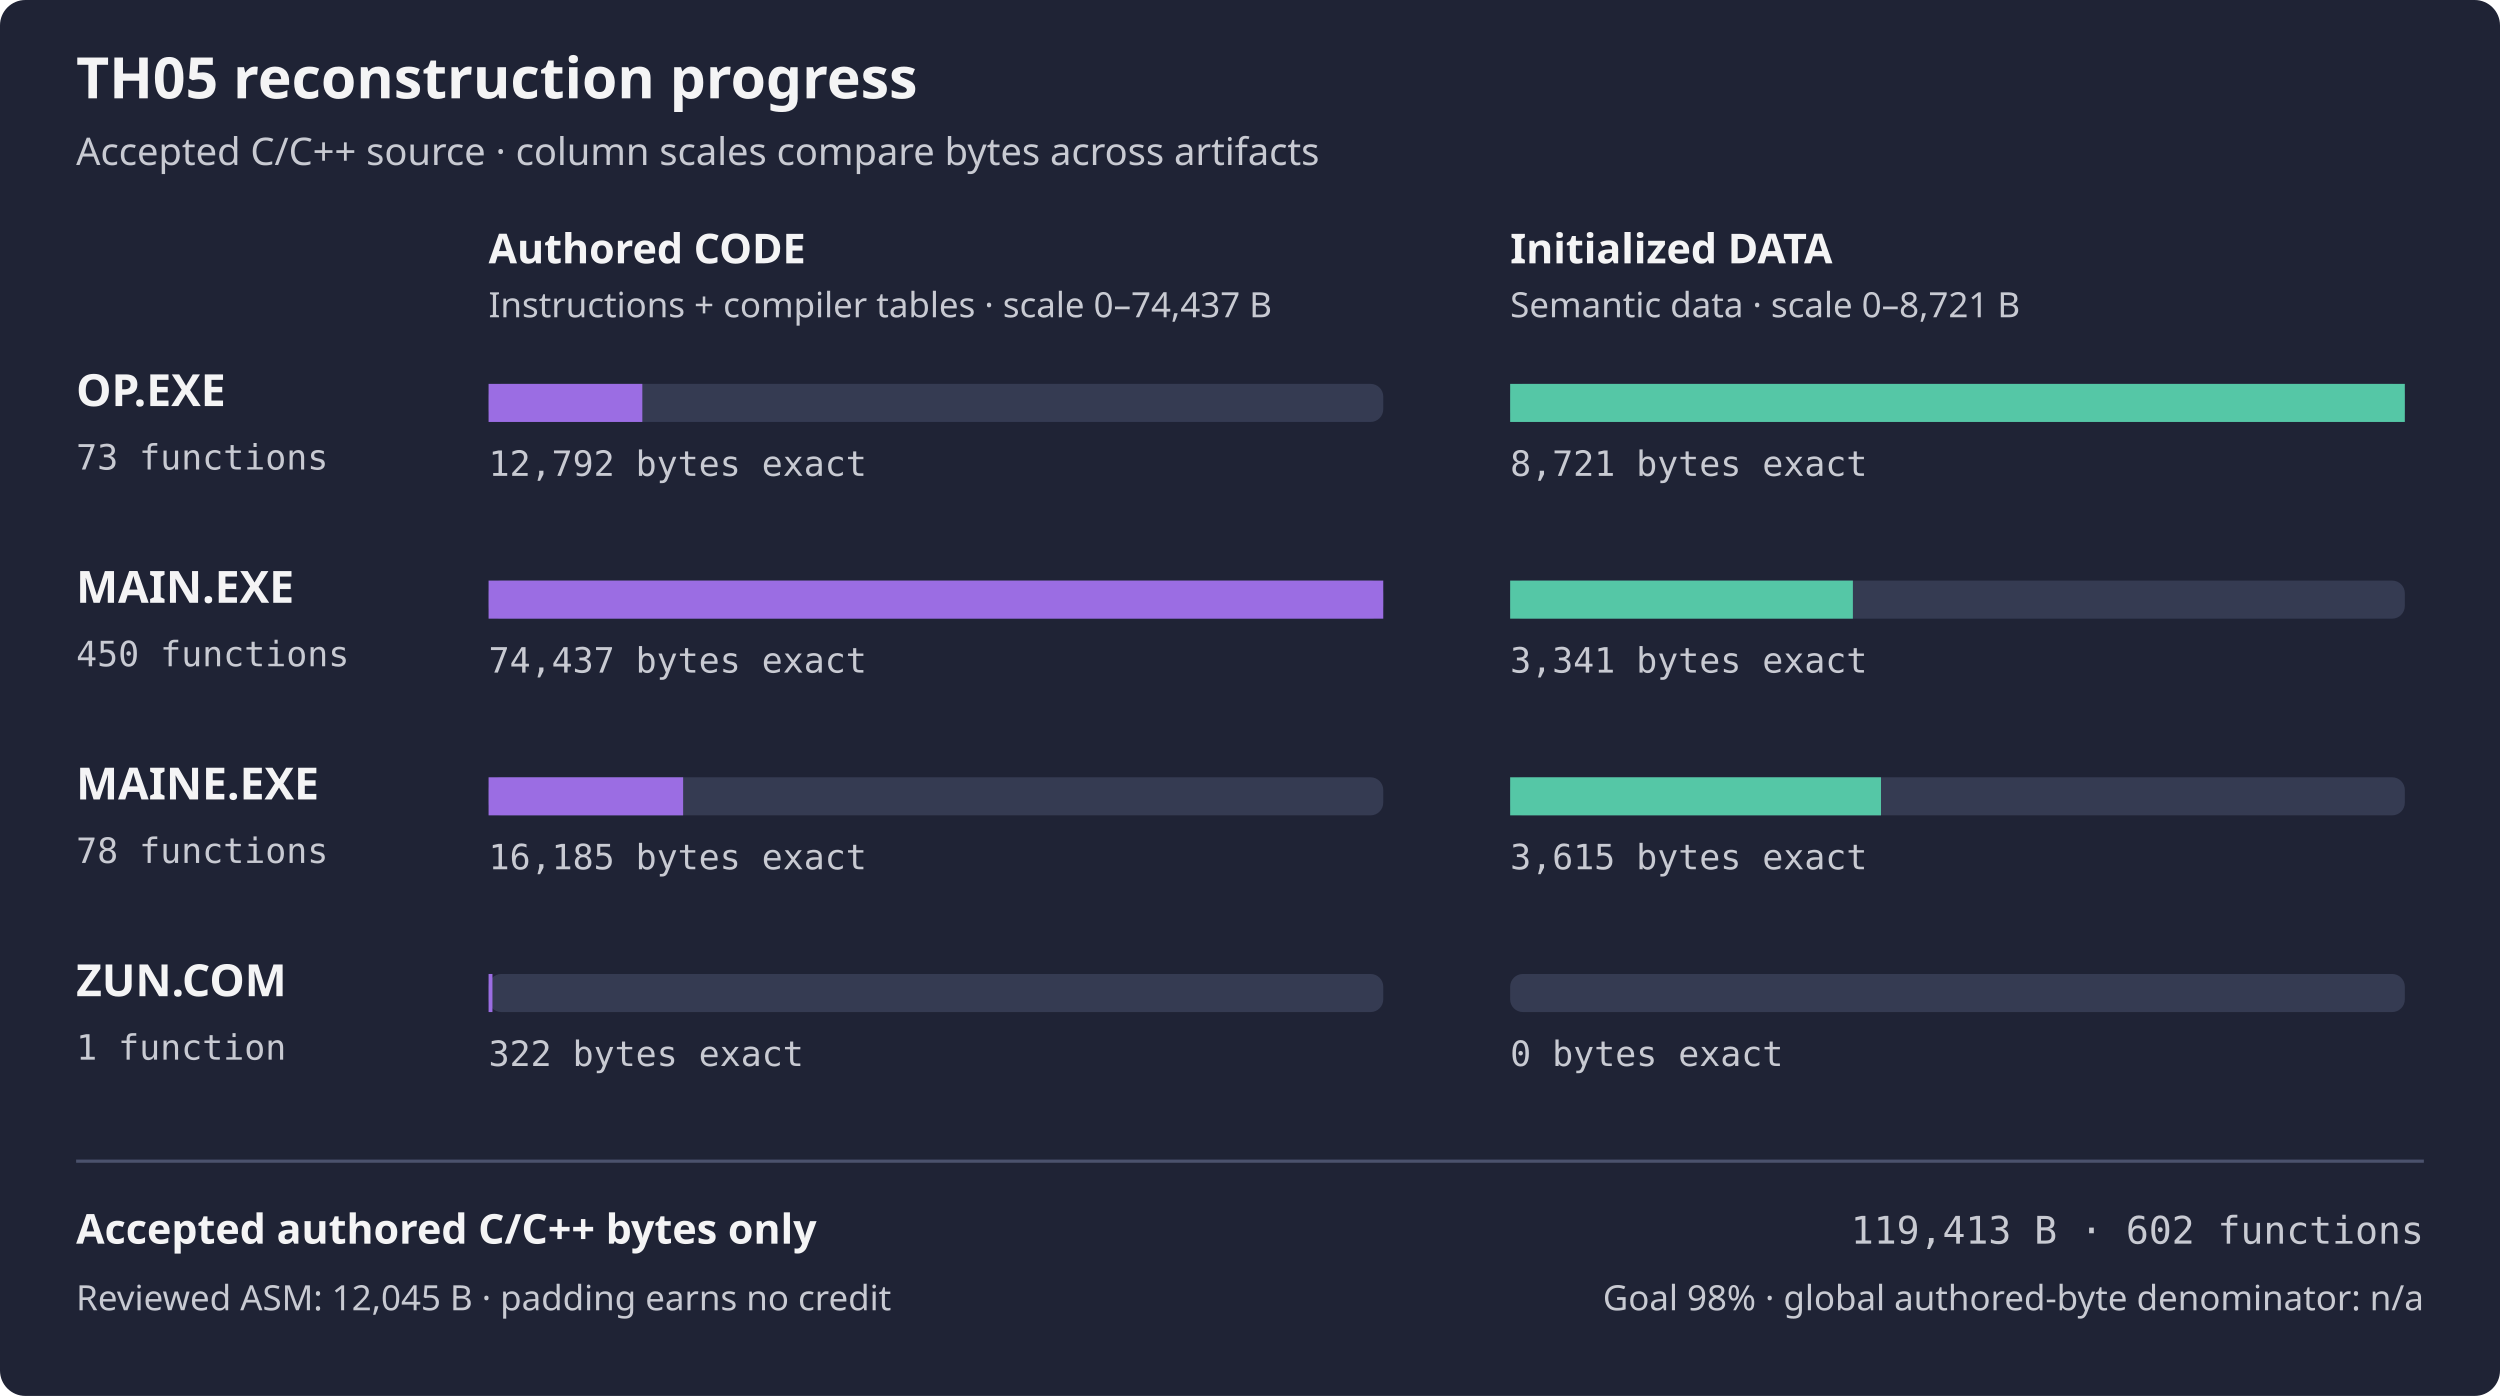
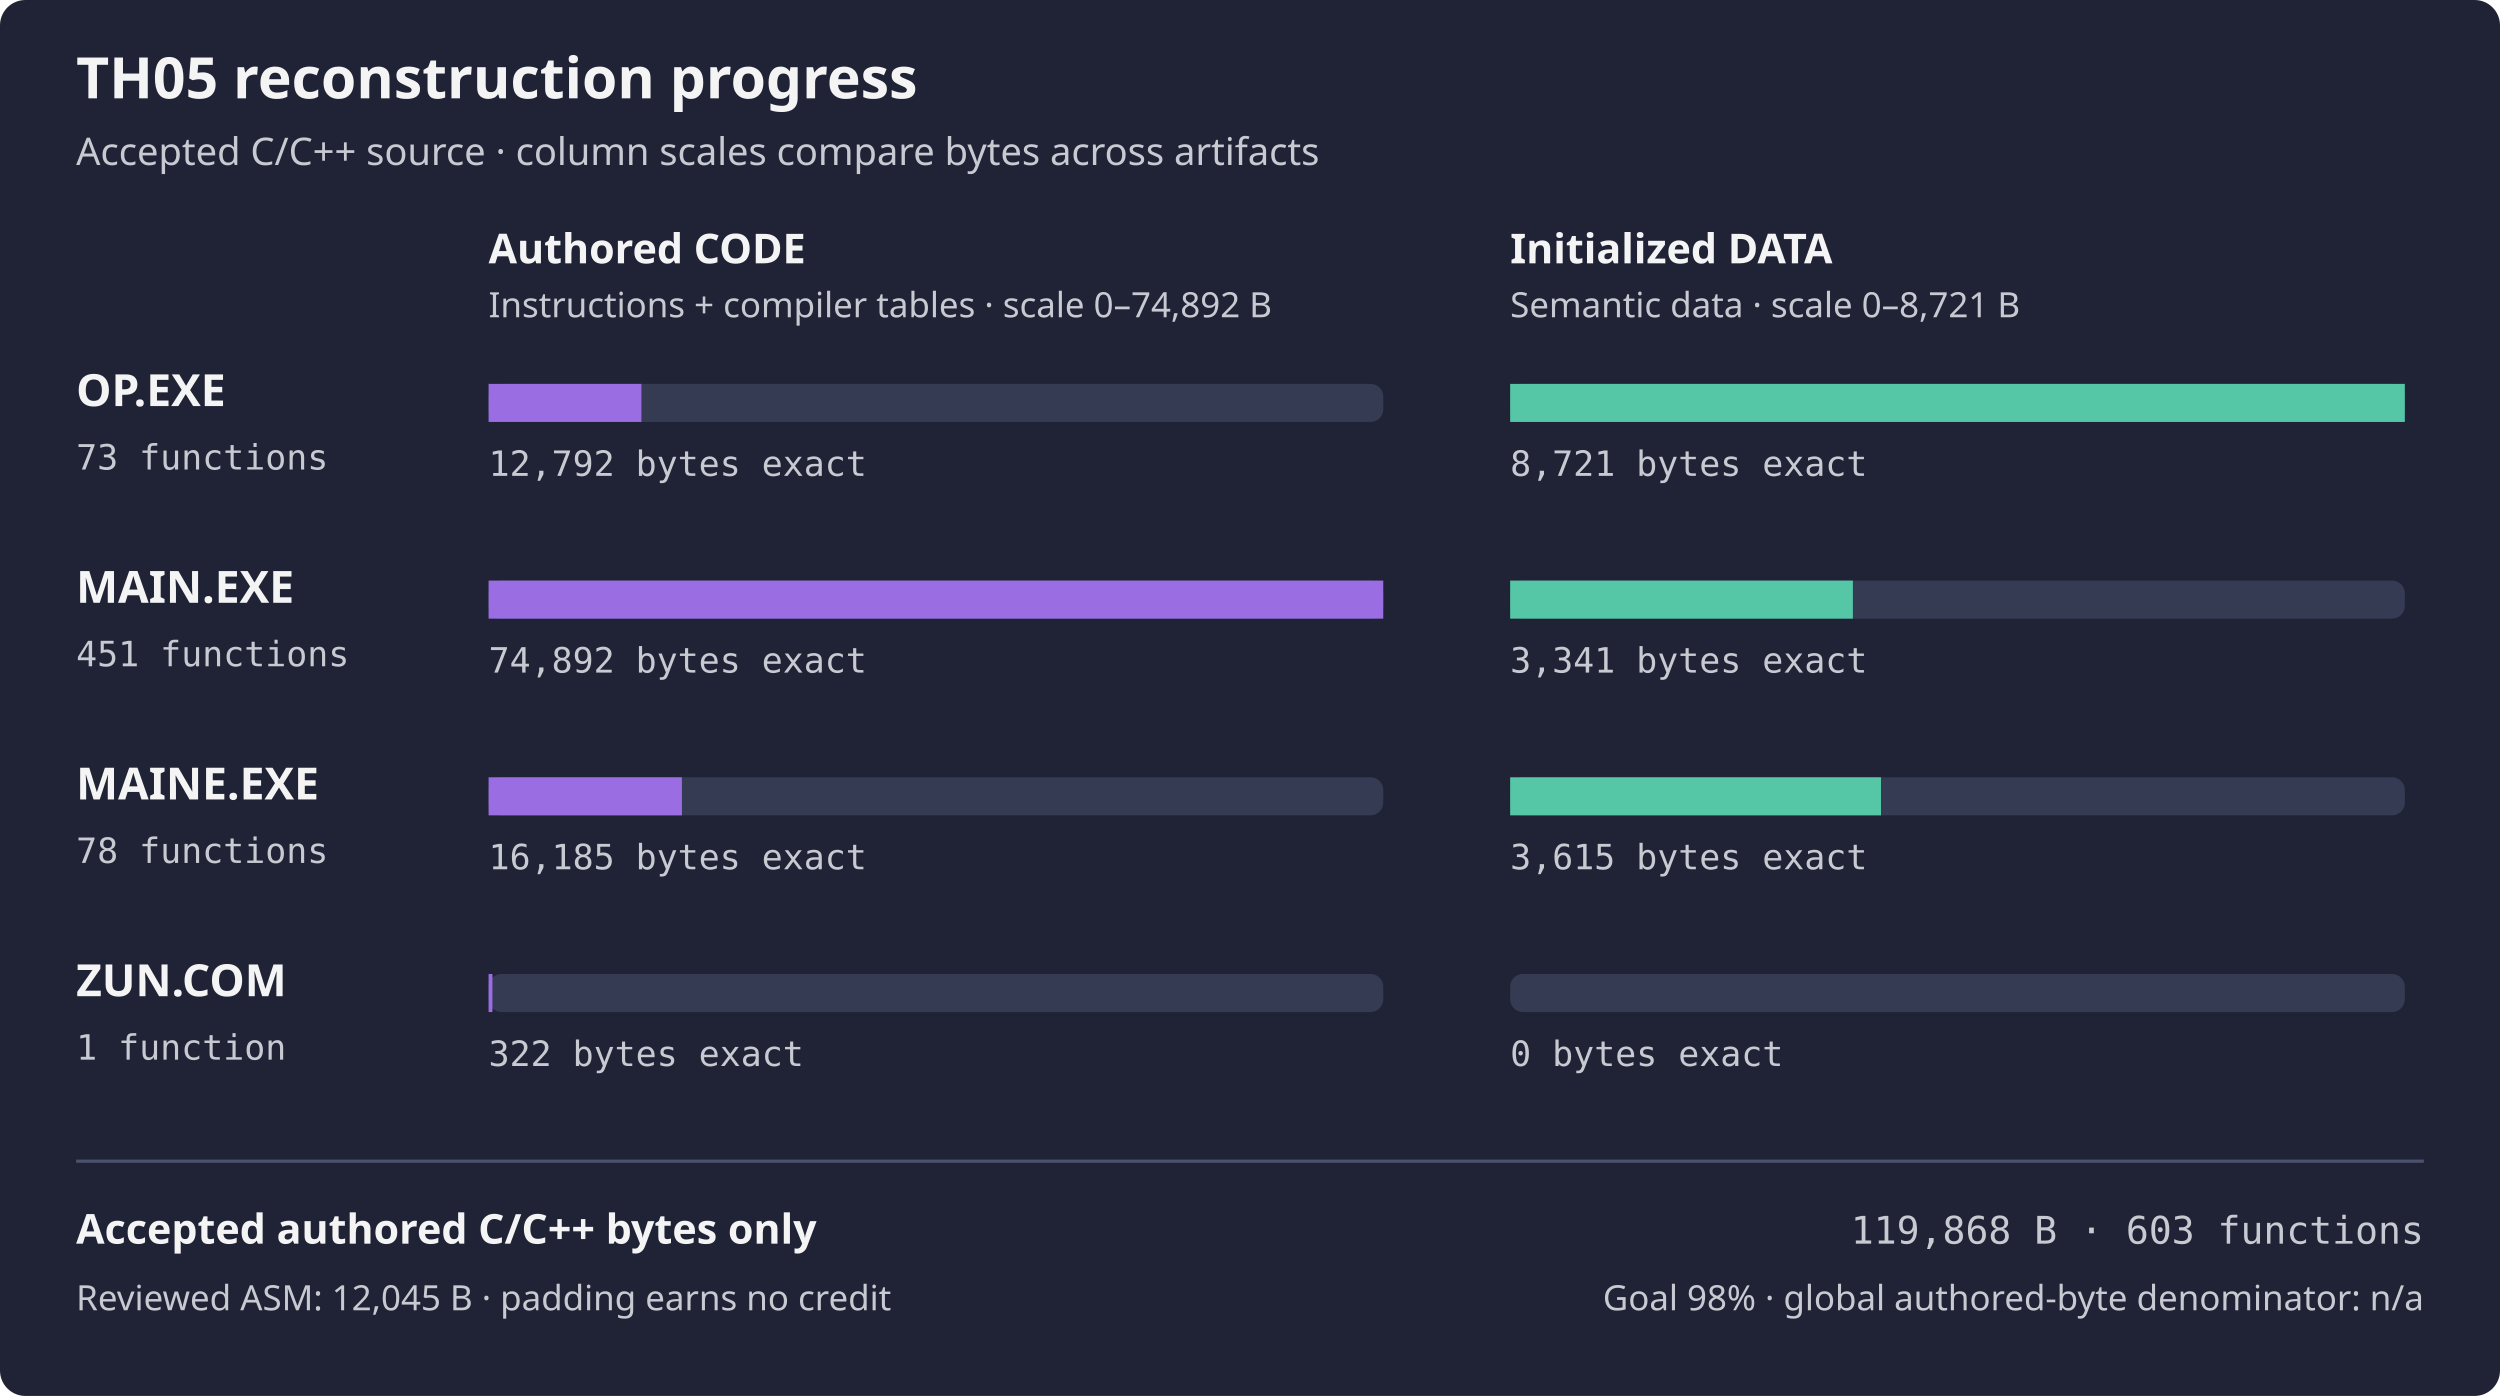
<svg xmlns="http://www.w3.org/2000/svg" width="788" height="440" viewBox="0 0 788 440" role="img" aria-labelledby="title desc">
  <rect width="788" height="440" rx="8" fill="#1f2335" />
  <text x="24" y="31" fill="#f4f4f5" font-family="sans-serif" font-size="18" font-weight="600">TH05 reconstruction progress</text>
  <text x="24" y="52" fill="#c8cad2" font-family="sans-serif" font-size="12">Accepted C/C++ source · column scales compare bytes across artifacts</text>
  <text x="154" y="83" fill="#f4f4f5" font-family="sans-serif" font-size="13" font-weight="600">Authored CODE</text>
  <text x="476" y="83" fill="#f4f4f5" font-family="sans-serif" font-size="13" font-weight="600">Initialized DATA</text>
-   <text x="154" y="100" fill="#c8cad2" font-family="sans-serif" font-size="11">Instructions + compiler tables · scale 0–74,437 B</text>
+   <text x="154" y="100" fill="#c8cad2" font-family="sans-serif" font-size="11">Instructions + compiler tables · scale 0–74,892 B</text>
  <text x="476" y="100" fill="#c8cad2" font-family="sans-serif" font-size="11">Semantic data · scale 0–8,721 B</text>
  <text x="24" y="128" fill="#f4f4f5" font-family="sans-serif" font-size="14" font-weight="600">OP.EXE</text>
  <text x="24" y="148" fill="#c8cad2" font-family="monospace" font-size="11">73 functions</text>
  <rect x="154" y="121" width="282" height="12" rx="4" fill="#353b52" />
-   <rect x="154" y="121" width="48.46" height="12" fill="#9b6de3" />
+   <rect x="154" y="121" width="48.17" height="12" fill="#9b6de3" />
  <rect x="476" y="121" width="282" height="12" rx="4" fill="#353b52" />
  <rect x="476" y="121" width="282.00" height="12" fill="#55c7a6" />
  <text x="154" y="150" fill="#c8cad2" font-family="monospace" font-size="11">12,792 bytes exact</text>
  <text x="476" y="150" fill="#c8cad2" font-family="monospace" font-size="11">8,721 bytes exact</text>
  <text x="24" y="190" fill="#f4f4f5" font-family="sans-serif" font-size="14" font-weight="600">MAIN.EXE</text>
-   <text x="24" y="210" fill="#c8cad2" font-family="monospace" font-size="11">450 functions</text>
+   <text x="24" y="210" fill="#c8cad2" font-family="monospace" font-size="11">451 functions</text>
  <rect x="154" y="183" width="282" height="12" rx="4" fill="#353b52" />
  <rect x="154" y="183" width="282.00" height="12" fill="#9b6de3" />
  <rect x="476" y="183" width="282" height="12" rx="4" fill="#353b52" />
  <rect x="476" y="183" width="108.03" height="12" fill="#55c7a6" />
-   <text x="154" y="212" fill="#c8cad2" font-family="monospace" font-size="11">74,437 bytes exact</text>
+   <text x="154" y="212" fill="#c8cad2" font-family="monospace" font-size="11">74,892 bytes exact</text>
  <text x="476" y="212" fill="#c8cad2" font-family="monospace" font-size="11">3,341 bytes exact</text>
  <text x="24" y="252" fill="#f4f4f5" font-family="sans-serif" font-size="14" font-weight="600">MAINE.EXE</text>
  <text x="24" y="272" fill="#c8cad2" font-family="monospace" font-size="11">78 functions</text>
  <rect x="154" y="245" width="282" height="12" rx="4" fill="#353b52" />
-   <rect x="154" y="245" width="61.32" height="12" fill="#9b6de3" />
+   <rect x="154" y="245" width="60.94" height="12" fill="#9b6de3" />
  <rect x="476" y="245" width="282" height="12" rx="4" fill="#353b52" />
  <rect x="476" y="245" width="116.89" height="12" fill="#55c7a6" />
  <text x="154" y="274" fill="#c8cad2" font-family="monospace" font-size="11">16,185 bytes exact</text>
  <text x="476" y="274" fill="#c8cad2" font-family="monospace" font-size="11">3,615 bytes exact</text>
  <text x="24" y="314" fill="#f4f4f5" font-family="sans-serif" font-size="14" font-weight="600">ZUN.COM</text>
  <text x="24" y="334" fill="#c8cad2" font-family="monospace" font-size="11">1 function</text>
  <rect x="154" y="307" width="282" height="12" rx="4" fill="#353b52" />
-   <rect x="154" y="307" width="1.22" height="12" fill="#9b6de3" />
+   <rect x="154" y="307" width="1.21" height="12" fill="#9b6de3" />
  <rect x="476" y="307" width="282" height="12" rx="4" fill="#353b52" />
  <rect x="476" y="307" width="0.00" height="12" fill="#55c7a6" />
  <text x="154" y="336" fill="#c8cad2" font-family="monospace" font-size="11">322 bytes exact</text>
  <text x="476" y="336" fill="#c8cad2" font-family="monospace" font-size="11">0 bytes exact</text>
  <path d="M24 366 H764" stroke="#4b526d" />
  <text x="24" y="392" fill="#f4f4f5" font-family="sans-serif" font-size="13" font-weight="600">Accepted authored C/C++ bytes only</text>
-   <text x="764" y="392" fill="#c8cad2" font-family="monospace" text-anchor="end" font-size="12">119,413 B · 602 functions</text>
+   <text x="764" y="392" fill="#c8cad2" font-family="monospace" text-anchor="end" font-size="12">119,868 B · 603 functions</text>
  <text x="24" y="413" fill="#c8cad2" font-family="sans-serif" font-size="11">Reviewed ASM: 12,045 B · padding earns no credit</text>
  <text x="764" y="413" fill="#c8cad2" font-family="sans-serif" text-anchor="end" font-size="11">Goal 98% · global authored-byte denominator: n/a</text>
</svg>
